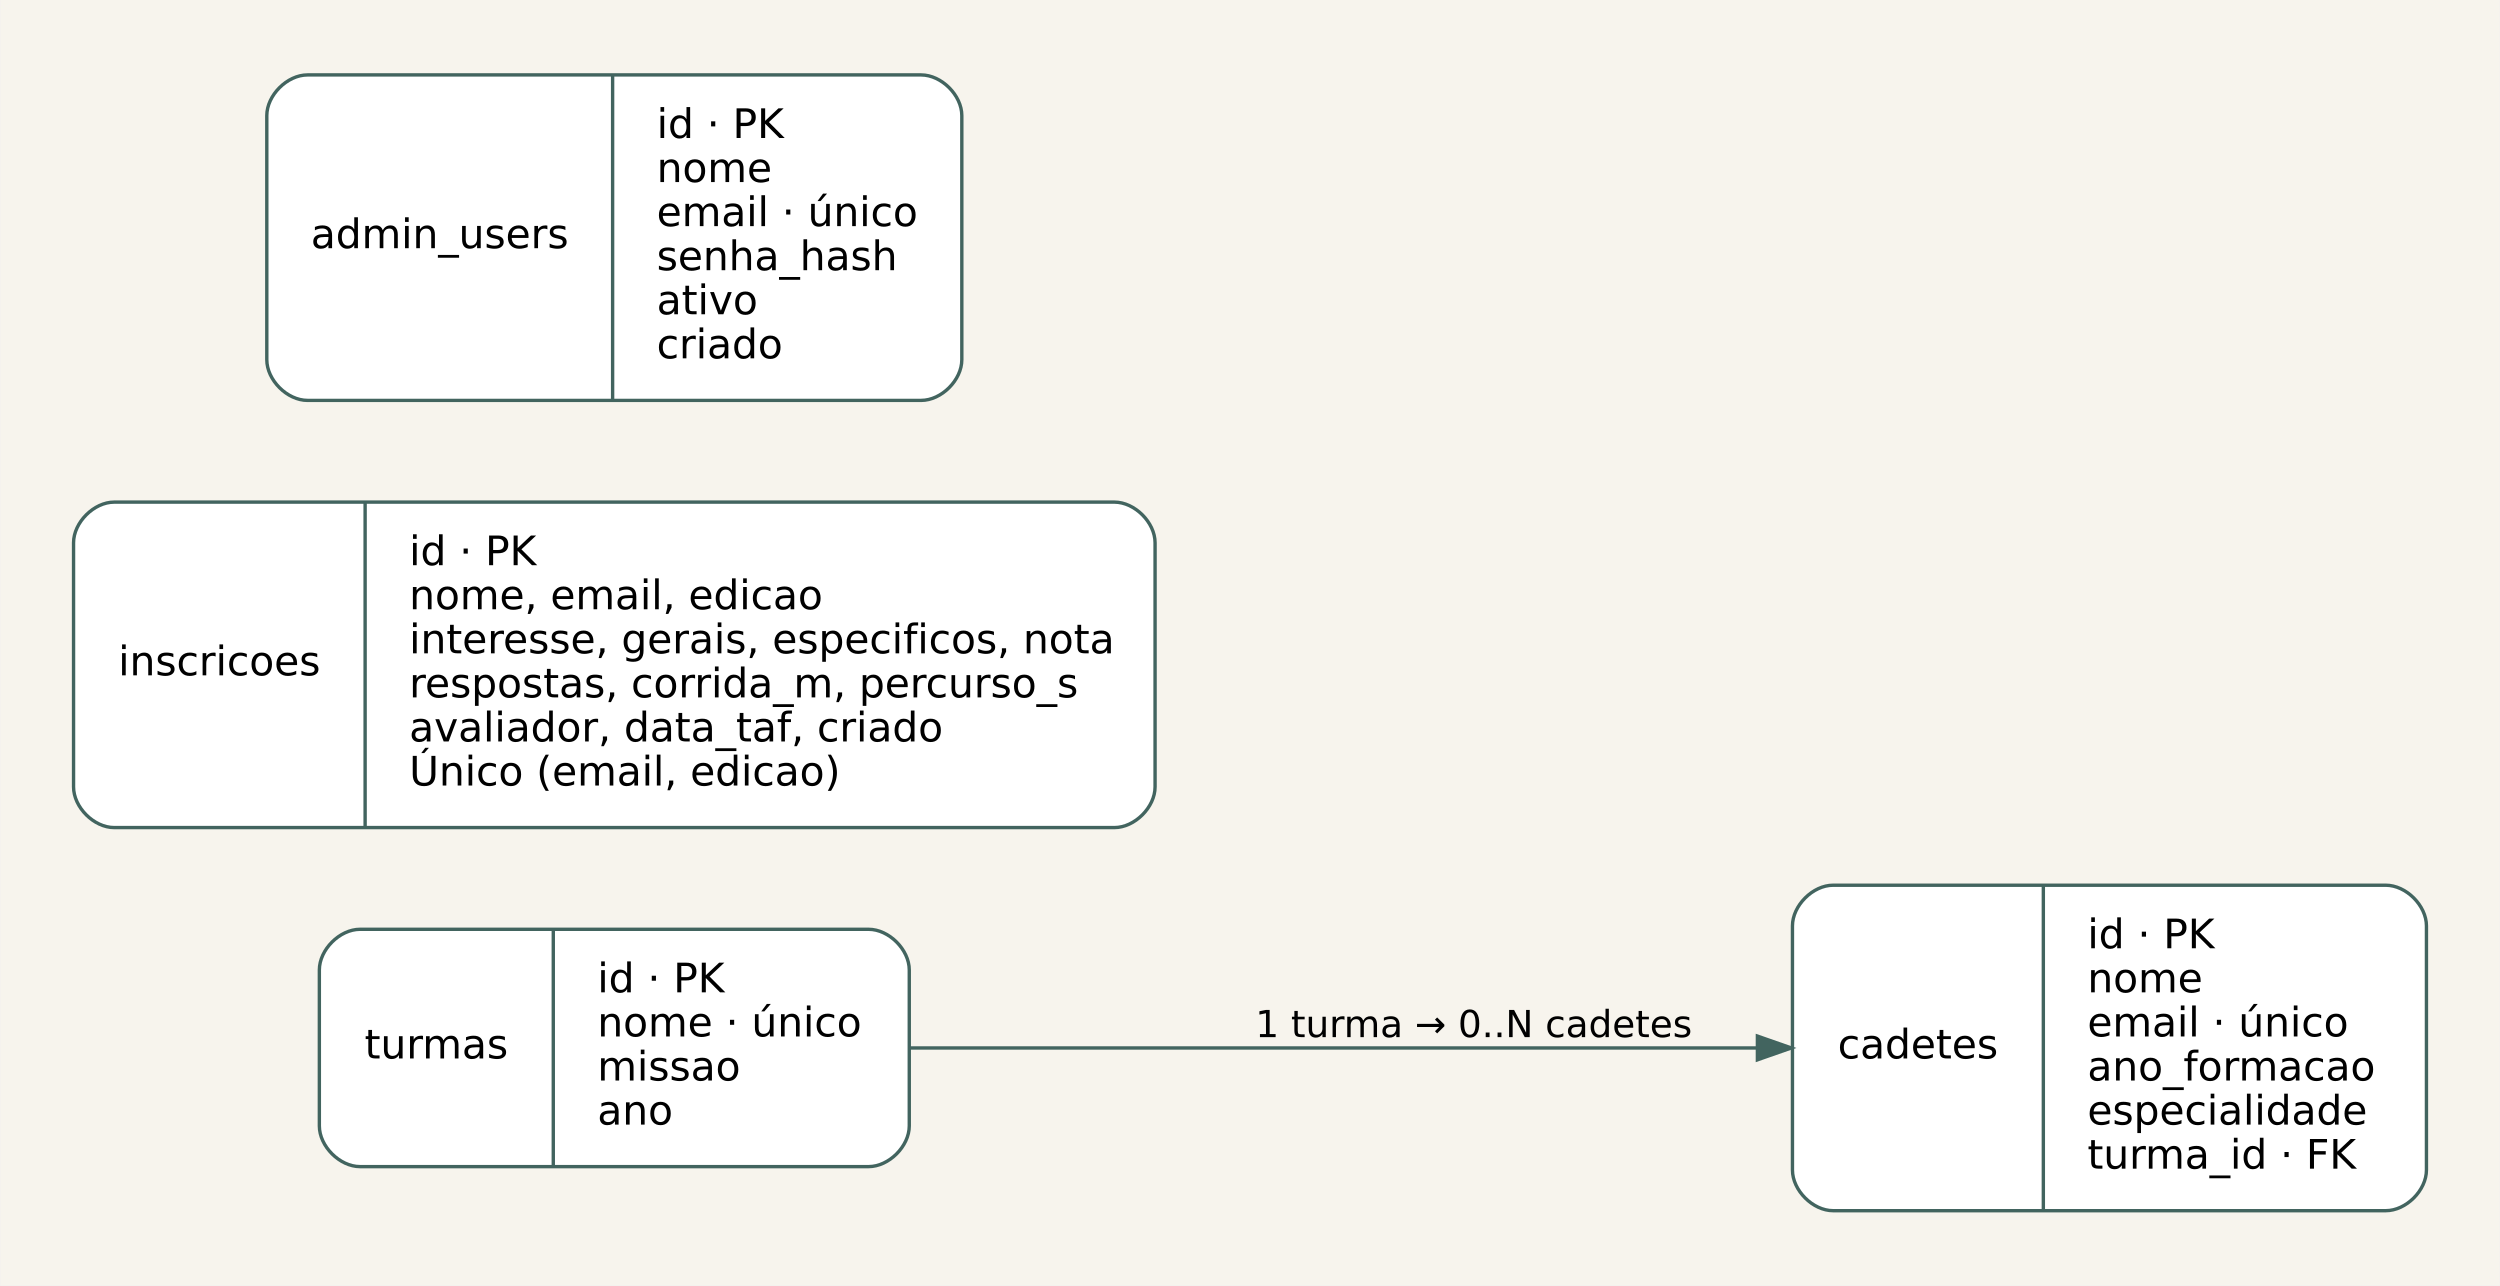
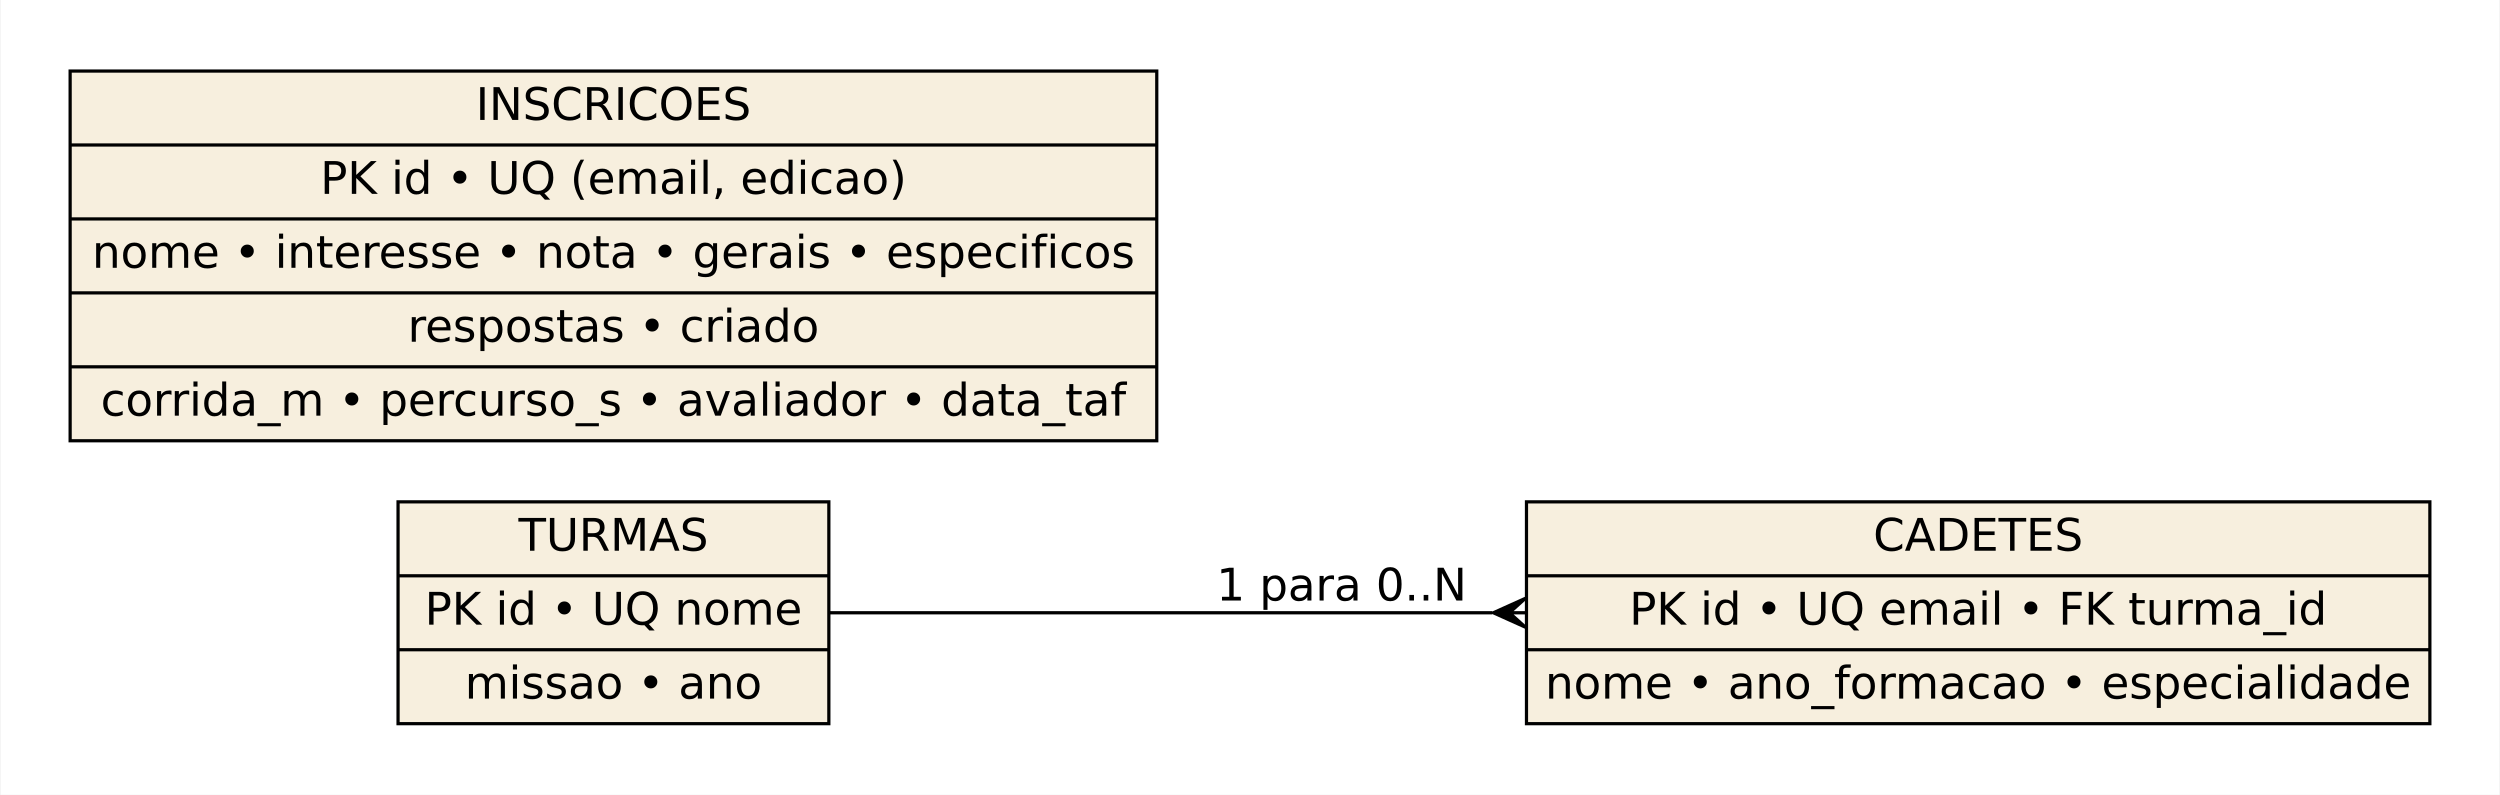
- <svg xmlns="http://www.w3.org/2000/svg" width="737pt" height="379pt" viewBox="0.00 0.00 737.20 379.20">
-   <g id="graph0" class="graph" transform="scale(1 1) rotate(0) translate(21.6 357.6)">
-     <polygon fill="#f7f4ed" stroke="transparent" points="-21.6,21.6 -21.6,-357.6 715.6,-357.6 715.6,21.6 -21.6,21.6" />
+ <svg xmlns="http://www.w3.org/2000/svg" width="777pt" height="247pt" viewBox="0.00 0.00 777.20 247.20">
+   <g id="graph0" class="graph" transform="scale(1 1) rotate(0) translate(21.6 225.6)">
+     <polygon fill="white" stroke="transparent" points="-21.6,21.6 -21.6,-225.6 755.6,-225.6 755.6,21.6 -21.6,21.6" />
    <g id="node1" class="node">
-       <path fill="#ffffff" stroke="#42645f" d="M84.5,-13.5C84.5,-13.5 234.5,-13.5 234.5,-13.5 240.5,-13.5 246.5,-19.5 246.5,-25.5 246.5,-25.5 246.5,-71.5 246.5,-71.5 246.5,-77.5 240.5,-83.5 234.5,-83.5 234.5,-83.5 84.5,-83.5 84.5,-83.5 78.5,-83.5 72.5,-77.5 72.5,-71.5 72.5,-71.5 72.5,-25.5 72.5,-25.5 72.5,-19.5 78.5,-13.5 84.5,-13.5" />
-       <text text-anchor="middle" x="107" y="-45.4" font-family="DejaVu Sans" font-size="12.00">turmas</text>
-       <polyline fill="none" stroke="#42645f" points="141.5,-13.5 141.5,-83.5 " />
-       <text text-anchor="start" x="154.5" y="-64.9" font-family="DejaVu Sans" font-size="12.00">id · PK</text>
-       <text text-anchor="start" x="154.5" y="-51.9" font-family="DejaVu Sans" font-size="12.00">nome · único</text>
-       <text text-anchor="start" x="154.5" y="-38.9" font-family="DejaVu Sans" font-size="12.00">missao</text>
-       <text text-anchor="start" x="154.5" y="-25.9" font-family="DejaVu Sans" font-size="12.00">ano</text>
+       <polygon fill="#f7efde" stroke="black" points="102,-0.5 102,-69.5 236,-69.5 236,-0.5 102,-0.5" />
+       <text text-anchor="middle" x="169" y="-54.3" font-family="DejaVu Sans" font-size="14.00">TURMAS</text>
+       <polyline fill="none" stroke="black" points="102,-46.5 236,-46.5 " />
+       <text text-anchor="middle" x="169" y="-31.3" font-family="DejaVu Sans" font-size="14.00">PK id • UQ nome</text>
+       <polyline fill="none" stroke="black" points="102,-23.5 236,-23.5 " />
+       <text text-anchor="middle" x="169" y="-8.3" font-family="DejaVu Sans" font-size="14.00">missao • ano</text>
    </g>
    <g id="node2" class="node">
-       <path fill="#ffffff" stroke="#42645f" d="M519,-0.5C519,-0.5 682,-0.5 682,-0.5 688,-0.5 694,-6.5 694,-12.5 694,-12.5 694,-84.5 694,-84.5 694,-90.5 688,-96.5 682,-96.5 682,-96.5 519,-96.5 519,-96.5 513,-96.5 507,-90.5 507,-84.5 507,-84.5 507,-12.5 507,-12.5 507,-6.5 513,-0.5 519,-0.5" />
-       <text text-anchor="middle" x="544" y="-45.4" font-family="DejaVu Sans" font-size="12.00">cadetes</text>
-       <polyline fill="none" stroke="#42645f" points="581,-0.5 581,-96.5 " />
-       <text text-anchor="start" x="594" y="-77.9" font-family="DejaVu Sans" font-size="12.00">id · PK</text>
-       <text text-anchor="start" x="594" y="-64.9" font-family="DejaVu Sans" font-size="12.00">nome</text>
-       <text text-anchor="start" x="594" y="-51.9" font-family="DejaVu Sans" font-size="12.00">email · único</text>
-       <text text-anchor="start" x="594" y="-38.9" font-family="DejaVu Sans" font-size="12.00">ano_formacao</text>
-       <text text-anchor="start" x="594" y="-25.9" font-family="DejaVu Sans" font-size="12.00">especialidade</text>
-       <text text-anchor="start" x="594" y="-12.9" font-family="DejaVu Sans" font-size="12.00">turma_id · FK</text>
+       <polygon fill="#f7efde" stroke="black" points="453,-0.5 453,-69.5 734,-69.5 734,-0.5 453,-0.5" />
+       <text text-anchor="middle" x="593.5" y="-54.3" font-family="DejaVu Sans" font-size="14.00">CADETES</text>
+       <polyline fill="none" stroke="black" points="453,-46.5 734,-46.5 " />
+       <text text-anchor="middle" x="593.5" y="-31.3" font-family="DejaVu Sans" font-size="14.00">PK id • UQ email • FK turma_id</text>
+       <polyline fill="none" stroke="black" points="453,-23.5 734,-23.5 " />
+       <text text-anchor="middle" x="593.5" y="-8.3" font-family="DejaVu Sans" font-size="14.00">nome • ano_formacao • especialidade</text>
    </g>
    <g id="edge1" class="edge">
-       <path fill="none" stroke="#42645f" d="M246.71,-48.5C318.4,-48.5 420.62,-48.5 496.59,-48.5" />
-       <polygon fill="#42645f" stroke="#42645f" points="496.66,-52 506.66,-48.5 496.66,-45 496.66,-52" />
-       <text text-anchor="middle" x="413" y="-51.7" font-family="DejaVu Sans" font-size="11.00">1 turma → 0..N cadetes</text>
+       <path fill="none" stroke="black" d="M236.02,-35C291.1,-35 371.71,-35 442.35,-35" />
+       <polygon fill="black" stroke="black" points="442.69,-35 452.69,-39.5 447.69,-35 452.69,-35 452.69,-35 452.69,-35 447.69,-35 452.69,-30.5 442.69,-35 442.69,-35" />
+       <text text-anchor="middle" x="395.5" y="-38.8" font-family="DejaVu Sans" font-size="14.00">1 para 0..N</text>
    </g>
    <g id="node3" class="node">
-       <path fill="#ffffff" stroke="#42645f" d="M12,-113.5C12,-113.5 307,-113.5 307,-113.5 313,-113.5 319,-119.5 319,-125.5 319,-125.5 319,-197.5 319,-197.5 319,-203.5 313,-209.5 307,-209.5 307,-209.5 12,-209.5 12,-209.5 6,-209.5 0,-203.5 0,-197.5 0,-197.5 0,-125.5 0,-125.5 0,-119.5 6,-113.5 12,-113.5" />
-       <text text-anchor="middle" x="43" y="-158.4" font-family="DejaVu Sans" font-size="12.00">inscricoes</text>
-       <polyline fill="none" stroke="#42645f" points="86,-113.5 86,-209.5 " />
-       <text text-anchor="start" x="99" y="-190.9" font-family="DejaVu Sans" font-size="12.00">id · PK</text>
-       <text text-anchor="start" x="99" y="-177.9" font-family="DejaVu Sans" font-size="12.00">nome, email, edicao</text>
-       <text text-anchor="start" x="99" y="-164.9" font-family="DejaVu Sans" font-size="12.00">interesse, gerais, especificos, nota</text>
-       <text text-anchor="start" x="99" y="-151.9" font-family="DejaVu Sans" font-size="12.00">respostas, corrida_m, percurso_s</text>
-       <text text-anchor="start" x="99" y="-138.9" font-family="DejaVu Sans" font-size="12.00">avaliador, data_taf, criado</text>
-       <text text-anchor="start" x="99" y="-125.9" font-family="DejaVu Sans" font-size="12.00">Único (email, edicao)</text>
-     </g>
-     <g id="node4" class="node">
-       <path fill="#ffffff" stroke="#42645f" d="M69,-239.5C69,-239.5 250,-239.5 250,-239.5 256,-239.5 262,-245.5 262,-251.5 262,-251.5 262,-323.5 262,-323.5 262,-329.5 256,-335.5 250,-335.5 250,-335.5 69,-335.5 69,-335.5 63,-335.5 57,-329.5 57,-323.5 57,-323.5 57,-251.5 57,-251.5 57,-245.5 63,-239.5 69,-239.5" />
-       <text text-anchor="middle" x="108" y="-284.4" font-family="DejaVu Sans" font-size="12.00">admin_users</text>
-       <polyline fill="none" stroke="#42645f" points="159,-239.5 159,-335.5 " />
-       <text text-anchor="start" x="172" y="-316.9" font-family="DejaVu Sans" font-size="12.00">id · PK</text>
-       <text text-anchor="start" x="172" y="-303.9" font-family="DejaVu Sans" font-size="12.00">nome</text>
-       <text text-anchor="start" x="172" y="-290.9" font-family="DejaVu Sans" font-size="12.00">email · único</text>
-       <text text-anchor="start" x="172" y="-277.9" font-family="DejaVu Sans" font-size="12.00">senha_hash</text>
-       <text text-anchor="start" x="172" y="-264.9" font-family="DejaVu Sans" font-size="12.00">ativo</text>
-       <text text-anchor="start" x="172" y="-251.9" font-family="DejaVu Sans" font-size="12.00">criado</text>
+       <polygon fill="#f7efde" stroke="black" points="0,-88.5 0,-203.5 338,-203.5 338,-88.5 0,-88.5" />
+       <text text-anchor="middle" x="169" y="-188.3" font-family="DejaVu Sans" font-size="14.00">INSCRICOES</text>
+       <polyline fill="none" stroke="black" points="0,-180.5 338,-180.5 " />
+       <text text-anchor="middle" x="169" y="-165.3" font-family="DejaVu Sans" font-size="14.00">PK id • UQ (email, edicao)</text>
+       <polyline fill="none" stroke="black" points="0,-157.5 338,-157.5 " />
+       <text text-anchor="middle" x="169" y="-142.3" font-family="DejaVu Sans" font-size="14.00">nome • interesse • nota • gerais • especificos</text>
+       <polyline fill="none" stroke="black" points="0,-134.5 338,-134.5 " />
+       <text text-anchor="middle" x="169" y="-119.3" font-family="DejaVu Sans" font-size="14.00">respostas • criado</text>
+       <polyline fill="none" stroke="black" points="0,-111.5 338,-111.5 " />
+       <text text-anchor="middle" x="169" y="-96.3" font-family="DejaVu Sans" font-size="14.00">corrida_m • percurso_s • avaliador • data_taf</text>
    </g>
  </g>
</svg>
